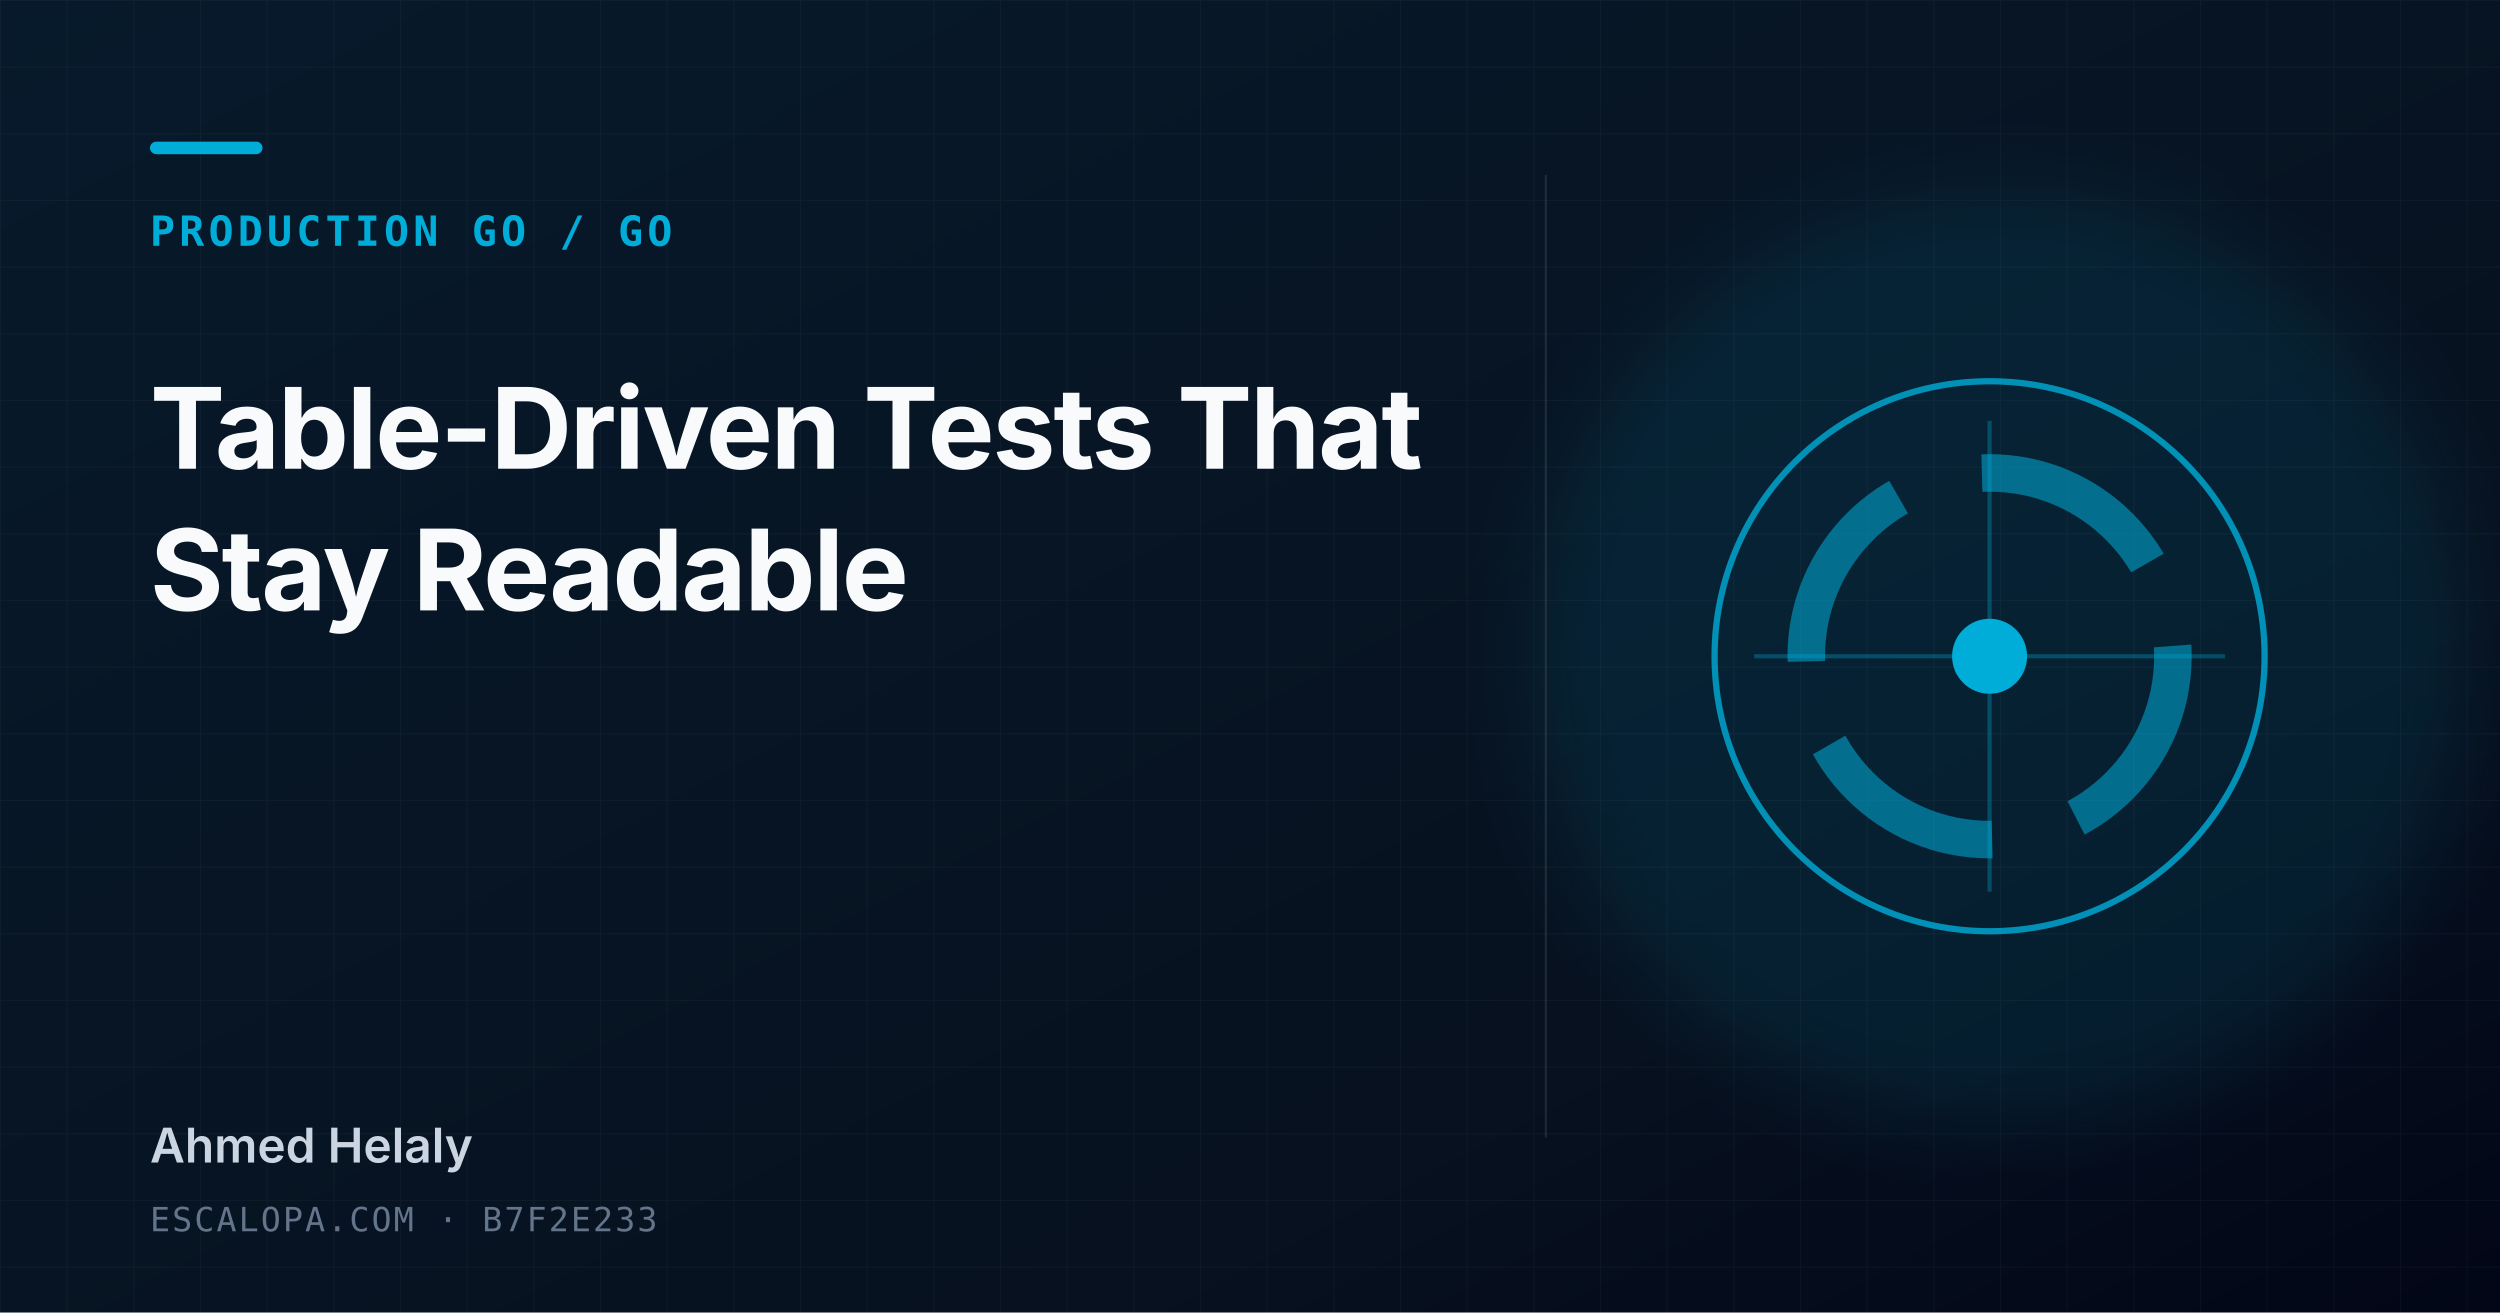
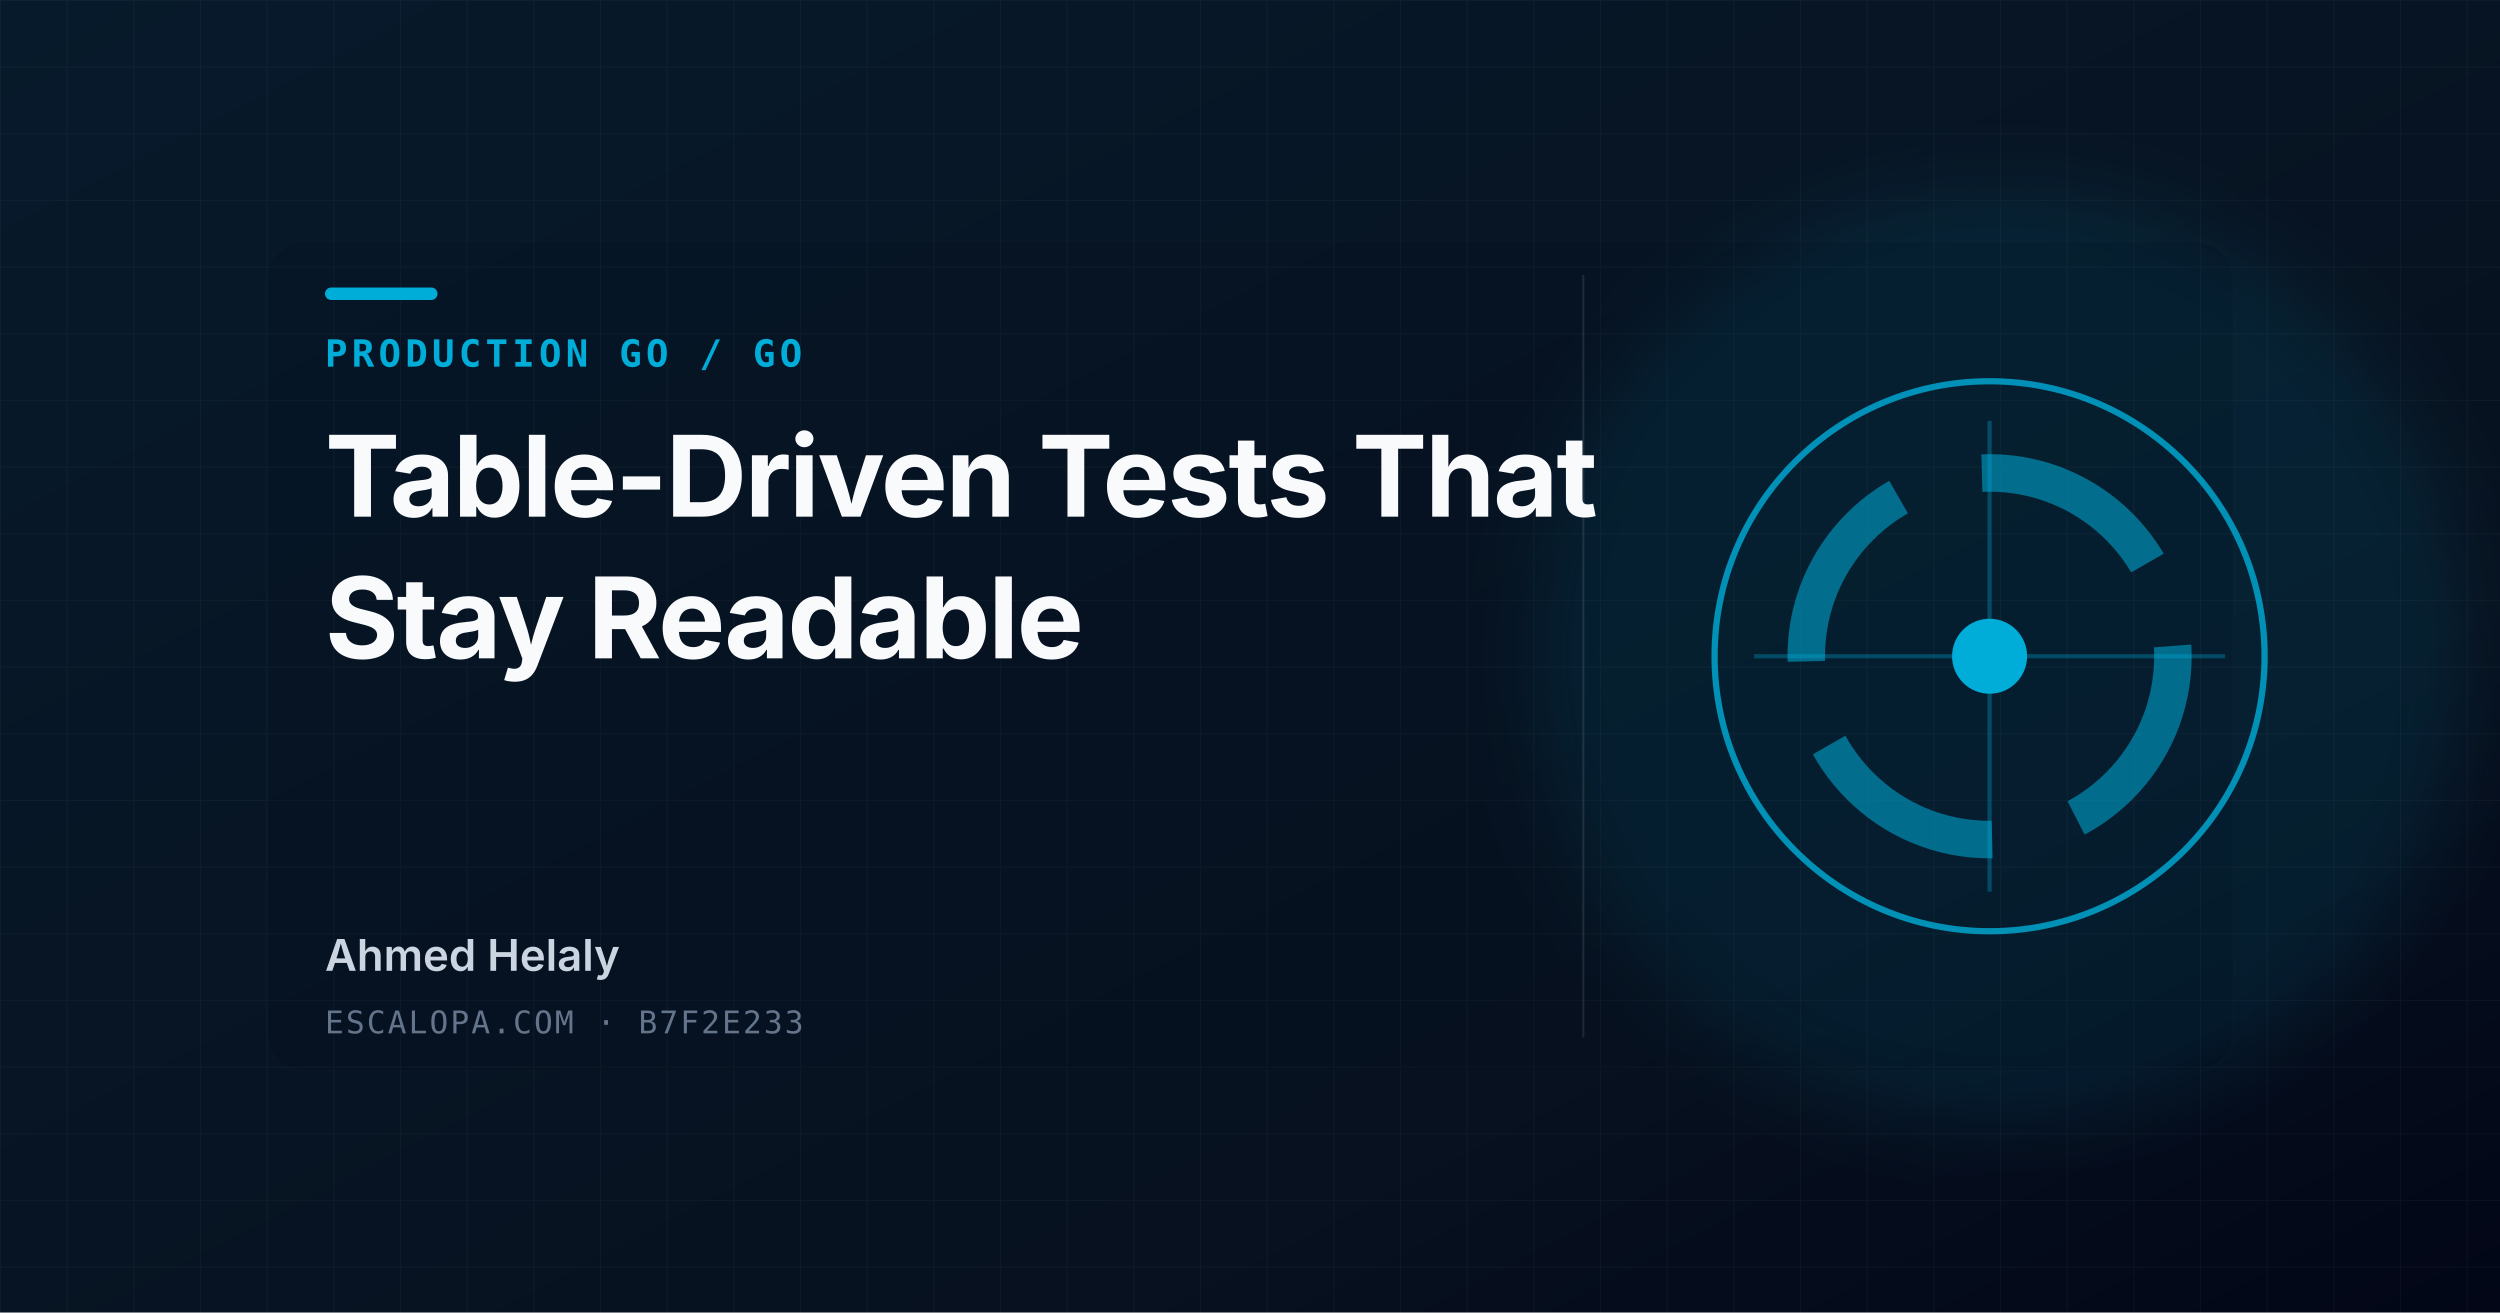
<svg xmlns="http://www.w3.org/2000/svg" width="1200" height="630" viewBox="0 0 1200 630" role="img" aria-label="Table-Driven Tests That Stay Readable">
  <defs>
    <linearGradient id="g" x1="0" y1="0" x2="1" y2="1">
      <stop stop-color="#071a2b" />
      <stop offset=".72" stop-color="#07111f" />
      <stop offset="1" stop-color="#020617" />
    </linearGradient>
    <pattern id="grid" width="32" height="32" patternUnits="userSpaceOnUse">
      <path d="M32 0H0v32" fill="none" stroke="#fff" stroke-width="1" opacity=".035" />
    </pattern>
    <filter id="glow">
      <feGaussianBlur stdDeviation="18" />
    </filter>
  </defs>
  <rect width="1200" height="630" fill="url(#g)" />
  <rect width="1200" height="630" fill="url(#grid)" />
  <circle cx="960" cy="315" r="225" fill="#00add8" opacity=".10" filter="url(#glow)" />
-   <path d="M742 84v462" stroke="#fff" stroke-width="1" opacity=".1" />
-   <rect x="72" y="68" width="54" height="6" rx="3" fill="#00add8" />
-   <text x="72" y="118" fill="#00add8" font-family="ui-monospace,SFMono-Regular,monospace" font-size="20" font-weight="700" letter-spacing="2">PRODUCTION GO / GO</text>
-   <text x="72" y="225" fill="#f8fafc" font-family="Inter,Arial,sans-serif" font-size="54" font-weight="720" letter-spacing="-1">
-     <tspan x="72" dy="0">Table-Driven Tests That</tspan>
-     <tspan x="72" dy="68">Stay Readable</tspan>
+   <rect x="128" y="116" width="944" height="398" rx="18" fill="#020617" opacity=".13" stroke="#fff" stroke-width="1" stroke-opacity=".05" />
+   <path d="M760 132v366" stroke="#fff" stroke-width="1" opacity=".1" />
+   <rect x="156" y="138" width="54" height="6" rx="3" fill="#00add8" />
+   <text x="156" y="176" fill="#00add8" font-family="ui-monospace,SFMono-Regular,monospace" font-size="18" font-weight="700" letter-spacing="2">PRODUCTION GO / GO</text>
+   <text x="156" y="248" fill="#f8fafc" font-family="Inter,Arial,sans-serif" font-size="54" font-weight="720" letter-spacing="-1">
+     <tspan x="156" dy="0">Table-Driven Tests That</tspan>
+     <tspan x="156" dy="68">Stay Readable</tspan>
  </text>
  <circle cx="955" cy="315" r="132" fill="none" stroke="#00add8" stroke-width="3" opacity=".8" />
  <circle cx="955" cy="315" r="88" fill="none" stroke="#00add8" stroke-width="18" stroke-dasharray="95 42" opacity=".55" />
  <path d="M842 315h226M955 202v226" stroke="#00add8" stroke-width="2" opacity=".32" />
  <circle cx="955" cy="315" r="18" fill="#00add8" />
-   <text x="72" y="558" fill="#cbd5e1" font-family="Inter,Arial,sans-serif" font-size="23" font-weight="600">Ahmed Helaly</text>
-   <text x="72" y="591" fill="#64748b" font-family="ui-monospace,SFMono-Regular,monospace" font-size="16" letter-spacing="1">ESCALOPA.COM  ·  B7F2E233</text>
+   <text x="156" y="466" fill="#cbd5e1" font-family="Inter,Arial,sans-serif" font-size="21" font-weight="600">Ahmed Helaly</text>
+   <text x="156" y="496" fill="#64748b" font-family="ui-monospace,SFMono-Regular,monospace" font-size="15" letter-spacing="1">ESCALOPA.COM  ·  B7F2E233</text>
</svg>
